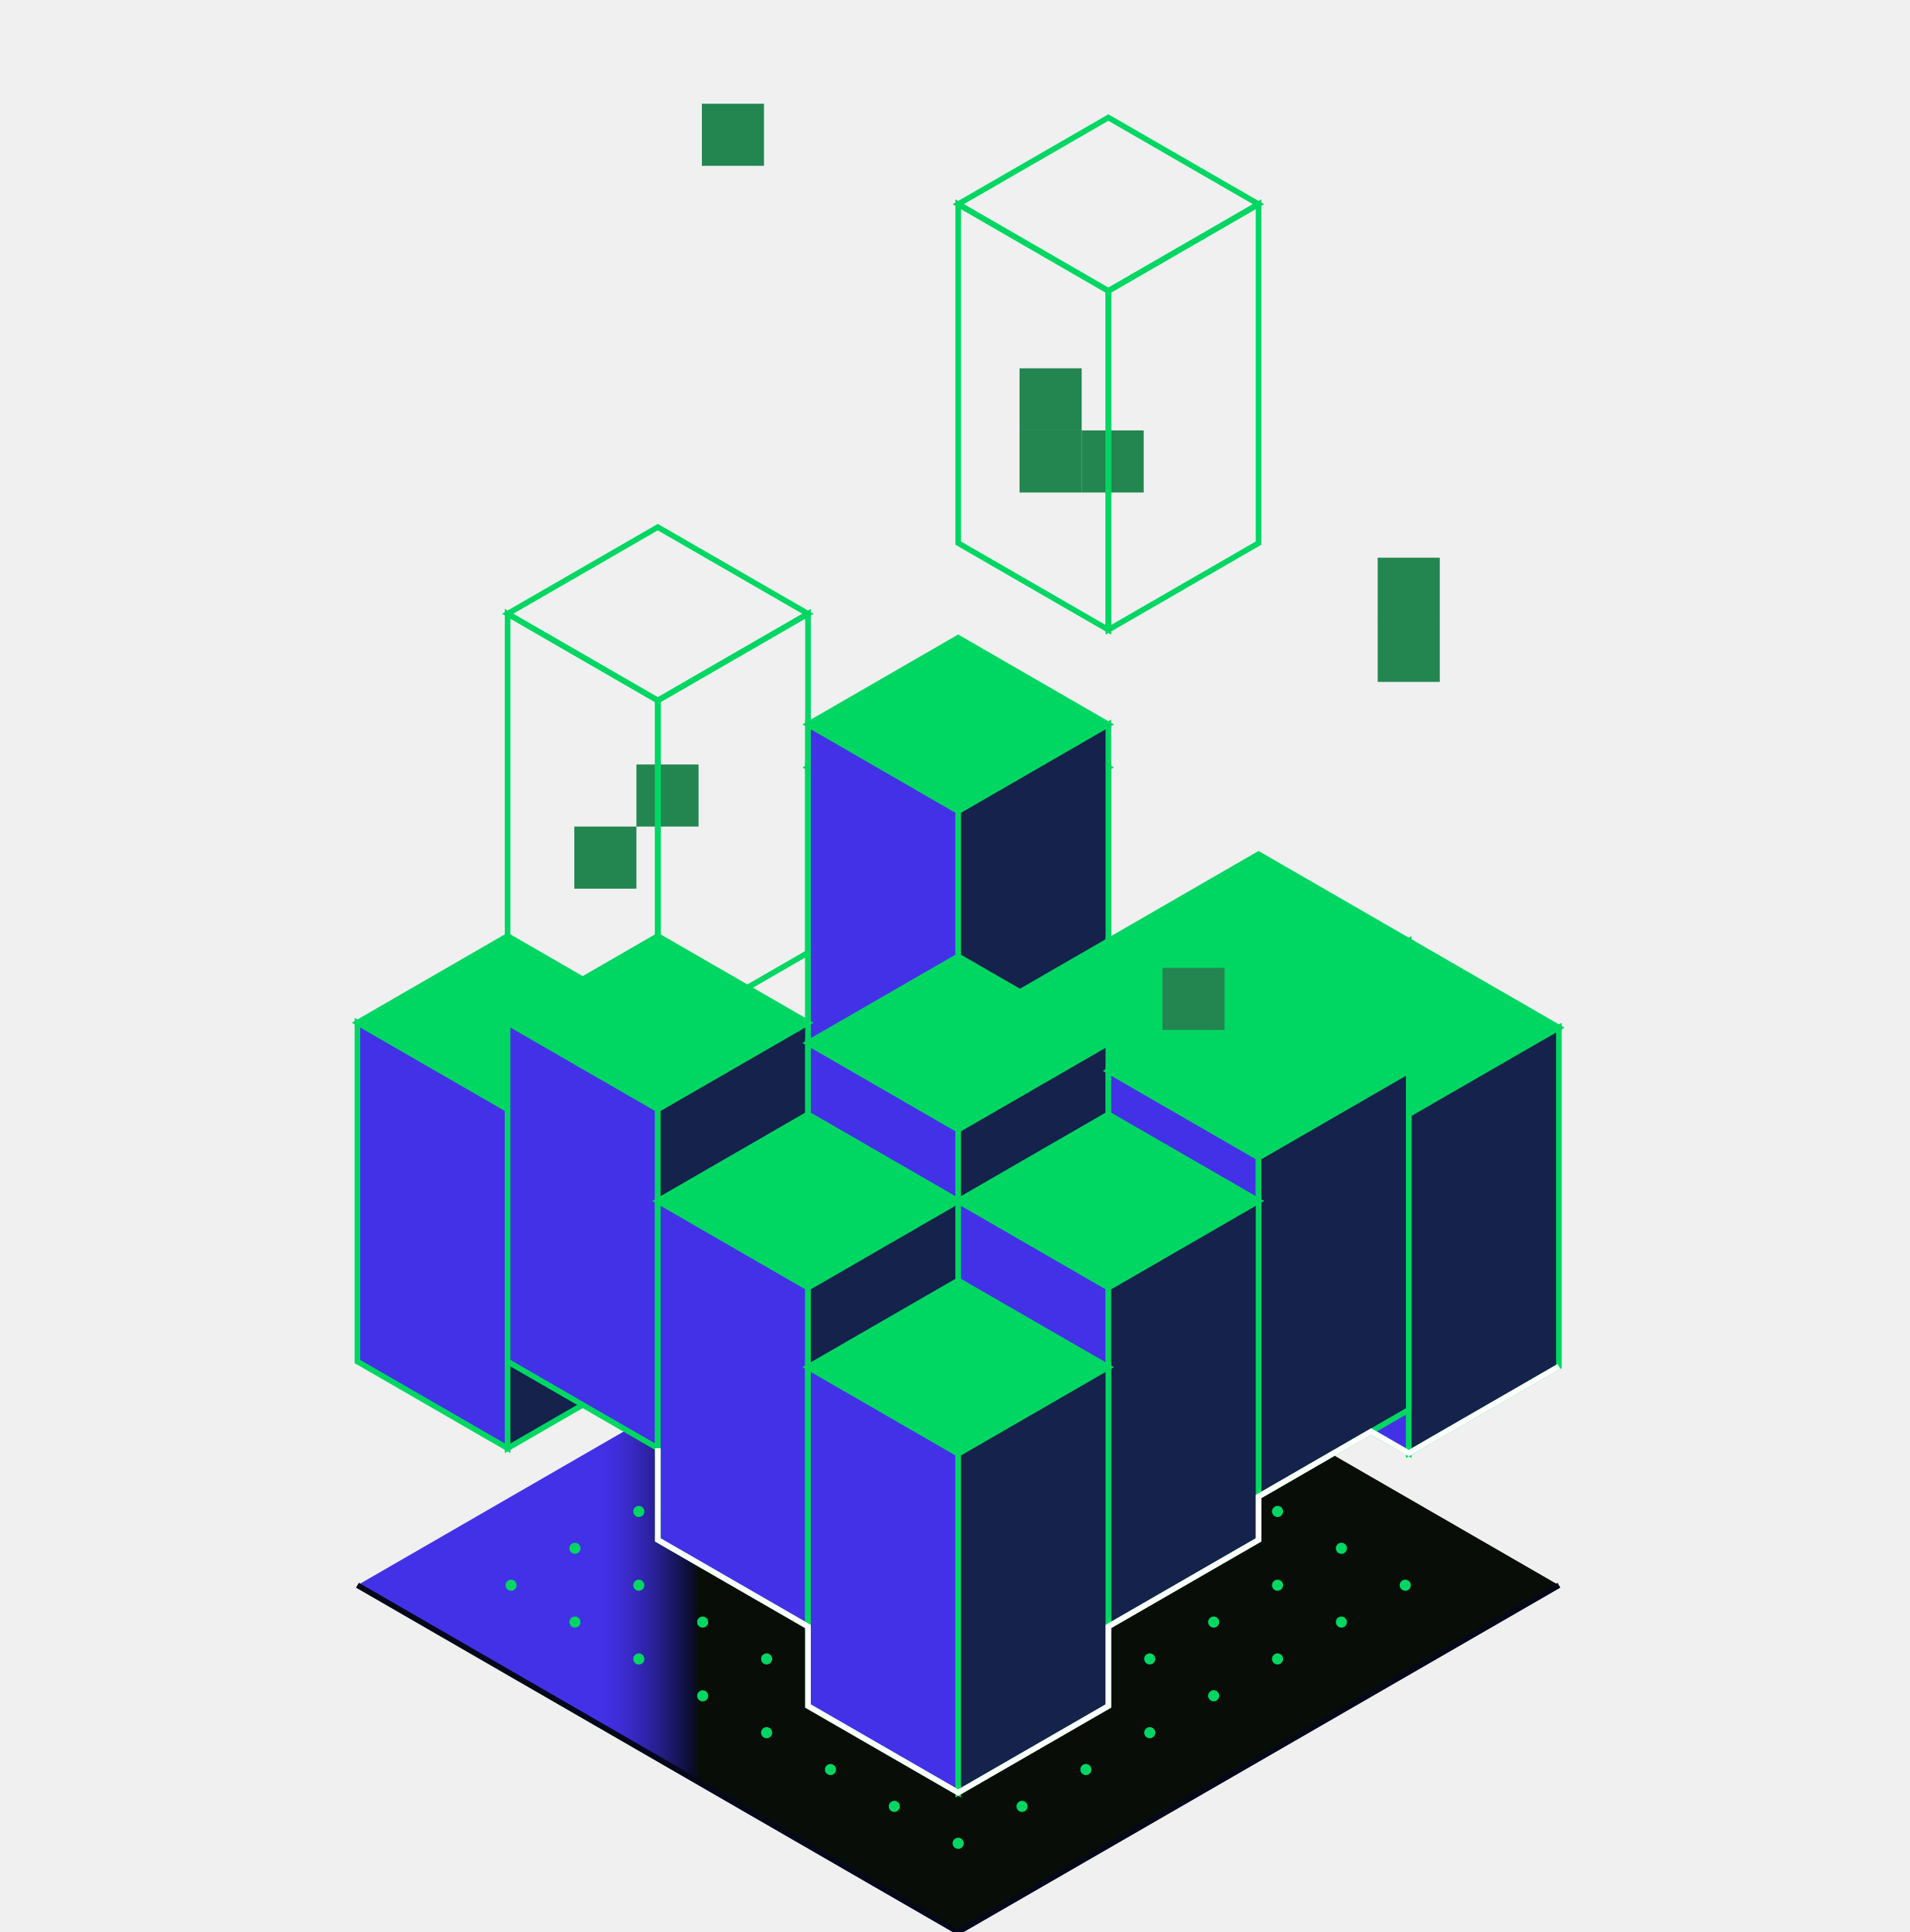
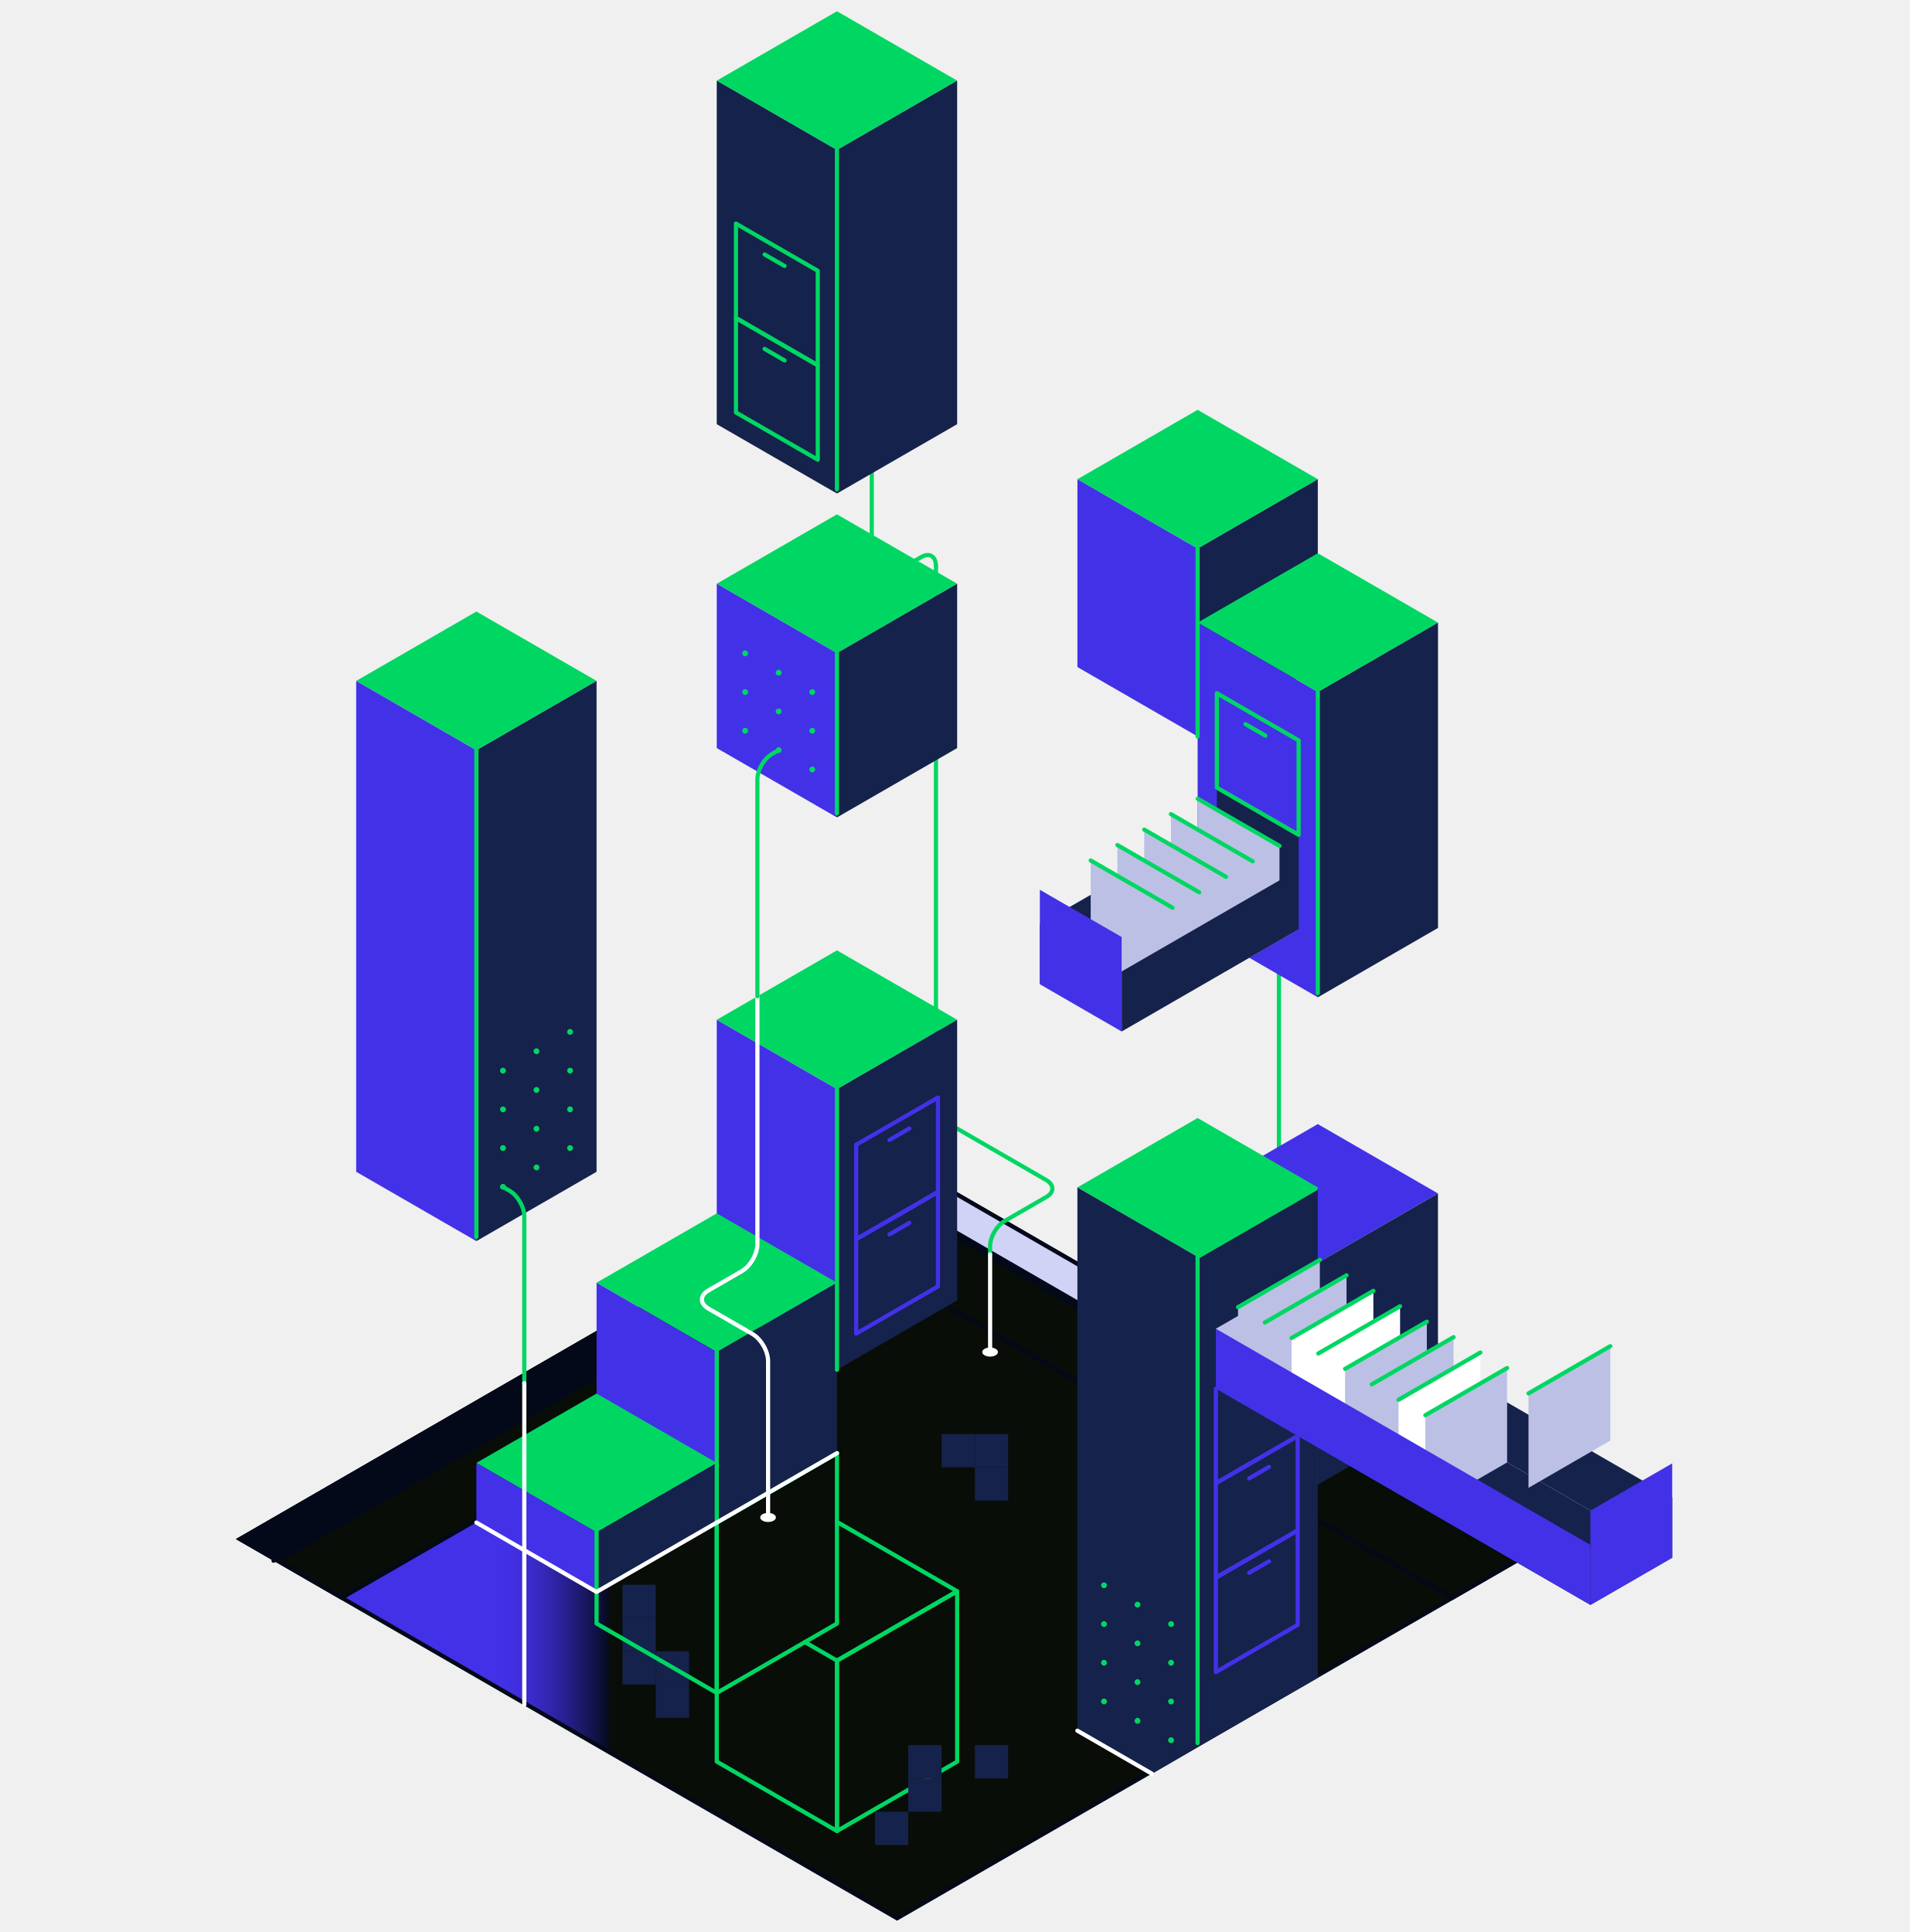
<svg xmlns="http://www.w3.org/2000/svg" width="340" height="344" viewBox="0 0 340 344" fill="none">
-   <g clipPath="url(#clip0_3395_38821)">
-     <path d="M170.57 220.513L63.625 282.256L170.57 344L277.515 282.256L170.57 220.513Z" fill="url(#paint0_linear_3395_38821)" />
-     <path d="M63.625 282.256L170.57 344L277.515 282.256" stroke="#040919" strokeLinecap="round" strokeLinejoin="round" />
-     <path d="M181.938 283.246C182.484 283.246 182.927 282.803 182.927 282.256C182.927 281.71 182.484 281.267 181.938 281.267C181.391 281.267 180.948 281.71 180.948 282.256C180.948 282.803 181.391 283.246 181.938 283.246Z" fill="#00D763" />
-     <path d="M170.57 289.807C171.117 289.807 171.56 289.363 171.56 288.817C171.56 288.27 171.117 287.827 170.57 287.827C170.024 287.827 169.58 288.27 169.58 288.817C169.58 289.363 170.024 289.807 170.57 289.807Z" fill="#00D763" />
-     <path d="M193.305 289.807C193.852 289.807 194.295 289.363 194.295 288.817C194.295 288.27 193.852 287.827 193.305 287.827C192.759 287.827 192.316 288.27 192.316 288.817C192.316 289.363 192.759 289.807 193.305 289.807Z" fill="#00D763" />
-     <path d="M181.938 296.367C182.484 296.367 182.927 295.924 182.927 295.377C182.927 294.831 182.484 294.388 181.938 294.388C181.391 294.388 180.948 294.831 180.948 295.377C180.948 295.924 181.391 296.367 181.938 296.367Z" fill="#00D763" />
-     <path d="M170.57 302.927C171.117 302.927 171.56 302.484 171.56 301.937C171.56 301.39 171.117 300.947 170.57 300.947C170.024 300.947 169.58 301.39 169.58 301.937C169.58 302.484 170.024 302.927 170.57 302.927Z" fill="#00D763" />
-     <path d="M204.673 296.367C205.219 296.367 205.662 295.924 205.662 295.377C205.662 294.831 205.219 294.388 204.673 294.388C204.126 294.388 203.683 294.831 203.683 295.377C203.683 295.924 204.126 296.367 204.673 296.367Z" fill="#00D763" />
-     <path d="M193.305 302.927C193.852 302.927 194.295 302.484 194.295 301.937C194.295 301.39 193.852 300.947 193.305 300.947C192.759 300.947 192.316 301.39 192.316 301.937C192.316 302.484 192.759 302.927 193.305 302.927Z" fill="#00D763" />
-     <path d="M181.938 309.502C182.484 309.502 182.927 309.059 182.927 308.512C182.927 307.966 182.484 307.522 181.938 307.522C181.391 307.522 180.948 307.966 180.948 308.512C180.948 309.059 181.391 309.502 181.938 309.502Z" fill="#00D763" />
-     <path d="M170.57 316.061C171.117 316.061 171.56 315.618 171.56 315.072C171.56 314.525 171.117 314.082 170.57 314.082C170.024 314.082 169.58 314.525 169.58 315.072C169.58 315.618 170.024 316.061 170.57 316.061Z" fill="#00D763" />
-     <path d="M204.673 309.502C205.219 309.502 205.662 309.059 205.662 308.512C205.662 307.966 205.219 307.522 204.673 307.522C204.126 307.522 203.683 307.966 203.683 308.512C203.683 309.059 204.126 309.502 204.673 309.502Z" fill="#00D763" />
-     <path d="M193.305 316.061C193.852 316.061 194.295 315.618 194.295 315.072C194.295 314.525 193.852 314.082 193.305 314.082C192.759 314.082 192.316 314.525 192.316 315.072C192.316 315.618 192.759 316.061 193.305 316.061Z" fill="#00D763" />
-     <path d="M216.054 302.927C216.601 302.927 217.044 302.484 217.044 301.937C217.044 301.39 216.601 300.947 216.054 300.947C215.508 300.947 215.065 301.39 215.065 301.937C215.065 302.484 215.508 302.927 216.054 302.927Z" fill="#00D763" />
-     <path d="M181.938 322.623C182.484 322.623 182.927 322.18 182.927 321.633C182.927 321.087 182.484 320.644 181.938 320.644C181.391 320.644 180.948 321.087 180.948 321.633C180.948 322.18 181.391 322.623 181.938 322.623Z" fill="#00D763" />
-     <path d="M170.57 329.196C171.117 329.196 171.56 328.753 171.56 328.207C171.56 327.66 171.117 327.217 170.57 327.217C170.024 327.217 169.58 327.66 169.58 328.207C169.58 328.753 170.024 329.196 170.57 329.196Z" fill="#00D763" />
-     <path d="M159.203 283.246C159.749 283.246 160.192 282.803 160.192 282.256C160.192 281.71 159.749 281.267 159.203 281.267C158.656 281.267 158.213 281.71 158.213 282.256C158.213 282.803 158.656 283.246 159.203 283.246Z" fill="#00D763" />
-     <path d="M204.673 270.11C205.219 270.11 205.662 269.667 205.662 269.121C205.662 268.574 205.219 268.131 204.673 268.131C204.126 268.131 203.683 268.574 203.683 269.121C203.683 269.667 204.126 270.11 204.673 270.11Z" fill="#00D763" />
-     <path d="M193.305 276.672C193.852 276.672 194.295 276.229 194.295 275.682C194.295 275.135 193.852 274.692 193.305 274.692C192.759 274.692 192.316 275.135 192.316 275.682C192.316 276.229 192.759 276.672 193.305 276.672Z" fill="#00D763" />
-     <path d="M216.054 276.672C216.601 276.672 217.044 276.229 217.044 275.682C217.044 275.135 216.601 274.692 216.054 274.692C215.508 274.692 215.065 275.135 215.065 275.682C215.065 276.229 215.508 276.672 216.054 276.672Z" fill="#00D763" />
-     <path d="M204.673 283.246C205.219 283.246 205.662 282.803 205.662 282.256C205.662 281.71 205.219 281.267 204.673 281.267C204.126 281.267 203.683 281.71 203.683 282.256C203.683 282.803 204.126 283.246 204.673 283.246Z" fill="#00D763" />
-     <path d="M227.422 283.246C227.969 283.246 228.412 282.803 228.412 282.256C228.412 281.71 227.969 281.267 227.422 281.267C226.875 281.267 226.432 281.71 226.432 282.256C226.432 282.803 226.875 283.246 227.422 283.246Z" fill="#00D763" />
-     <path d="M216.054 289.807C216.601 289.807 217.044 289.363 217.044 288.817C217.044 288.27 216.601 287.827 216.054 287.827C215.508 287.827 215.065 288.27 215.065 288.817C215.065 289.363 215.508 289.807 216.054 289.807Z" fill="#00D763" />
-     <path d="M227.422 296.367C227.969 296.367 228.412 295.924 228.412 295.377C228.412 294.831 227.969 294.388 227.422 294.388C226.875 294.388 226.432 294.831 226.432 295.377C226.432 295.924 226.875 296.367 227.422 296.367Z" fill="#00D763" />
-     <path d="M238.789 289.807C239.336 289.807 239.779 289.363 239.779 288.817C239.779 288.27 239.336 287.827 238.789 287.827C238.243 287.827 237.8 288.27 237.8 288.817C237.8 289.363 238.243 289.807 238.789 289.807Z" fill="#00D763" />
-     <path d="M216.054 263.551C216.601 263.551 217.044 263.108 217.044 262.561C217.044 262.014 216.601 261.571 216.054 261.571C215.508 261.571 215.065 262.014 215.065 262.561C215.065 263.108 215.508 263.551 216.054 263.551Z" fill="#00D763" />
-     <path d="M227.422 270.11C227.969 270.11 228.412 269.667 228.412 269.121C228.412 268.574 227.969 268.131 227.422 268.131C226.875 268.131 226.432 268.574 226.432 269.121C226.432 269.667 226.875 270.11 227.422 270.11Z" fill="#00D763" />
-     <path d="M238.789 276.672C239.336 276.672 239.779 276.229 239.779 275.682C239.779 275.135 239.336 274.692 238.789 274.692C238.243 274.692 237.8 275.135 237.8 275.682C237.8 276.229 238.243 276.672 238.789 276.672Z" fill="#00D763" />
-     <path d="M250.157 283.246C250.704 283.246 251.147 282.803 251.147 282.256C251.147 281.71 250.704 281.267 250.157 281.267C249.61 281.267 249.167 281.71 249.167 282.256C249.167 282.803 249.61 283.246 250.157 283.246Z" fill="#00D763" />
-     <path d="M147.835 289.807C148.382 289.807 148.825 289.363 148.825 288.817C148.825 288.27 148.382 287.827 147.835 287.827C147.289 287.827 146.845 288.27 146.845 288.817C146.845 289.363 147.289 289.807 147.835 289.807Z" fill="#00D763" />
-     <path d="M159.203 296.367C159.749 296.367 160.192 295.924 160.192 295.377C160.192 294.831 159.749 294.388 159.203 294.388C158.656 294.388 158.213 294.831 158.213 295.377C158.213 295.924 158.656 296.367 159.203 296.367Z" fill="#00D763" />
-     <path d="M136.468 296.367C137.014 296.367 137.457 295.924 137.457 295.377C137.457 294.831 137.014 294.388 136.468 294.388C135.921 294.388 135.478 294.831 135.478 295.377C135.478 295.924 135.921 296.367 136.468 296.367Z" fill="#00D763" />
-     <path d="M147.835 302.941C148.382 302.941 148.825 302.498 148.825 301.952C148.825 301.405 148.382 300.962 147.835 300.962C147.289 300.962 146.845 301.405 146.845 301.952C146.845 302.498 147.289 302.941 147.835 302.941Z" fill="#00D763" />
-     <path d="M159.203 309.502C159.749 309.502 160.192 309.059 160.192 308.512C160.192 307.966 159.749 307.522 159.203 307.522C158.656 307.522 158.213 307.966 158.213 308.512C158.213 309.059 158.656 309.502 159.203 309.502Z" fill="#00D763" />
-     <path d="M136.468 309.502C137.014 309.502 137.457 309.059 137.457 308.512C137.457 307.966 137.014 307.522 136.468 307.522C135.921 307.522 135.478 307.966 135.478 308.512C135.478 309.059 135.921 309.502 136.468 309.502Z" fill="#00D763" />
-     <path d="M147.835 316.061C148.382 316.061 148.825 315.618 148.825 315.072C148.825 314.525 148.382 314.082 147.835 314.082C147.289 314.082 146.845 314.525 146.845 315.072C146.845 315.618 147.289 316.061 147.835 316.061Z" fill="#00D763" />
-     <path d="M125.086 302.941C125.633 302.941 126.076 302.498 126.076 301.952C126.076 301.405 125.633 300.962 125.086 300.962C124.539 300.962 124.096 301.405 124.096 301.952C124.096 302.498 124.539 302.941 125.086 302.941Z" fill="#00D763" />
-     <path d="M159.203 322.623C159.749 322.623 160.192 322.18 160.192 321.633C160.192 321.087 159.749 320.644 159.203 320.644C158.656 320.644 158.213 321.087 158.213 321.633C158.213 322.18 158.656 322.623 159.203 322.623Z" fill="#00D763" />
-     <path d="M136.468 283.246C137.014 283.246 137.457 282.803 137.457 282.256C137.457 281.71 137.014 281.267 136.468 281.267C135.921 281.267 135.478 281.71 135.478 282.256C135.478 282.803 135.921 283.246 136.468 283.246Z" fill="#00D763" />
-     <path d="M125.086 289.807C125.633 289.807 126.076 289.363 126.076 288.817C126.076 288.27 125.633 287.827 125.086 287.827C124.539 287.827 124.096 288.27 124.096 288.817C124.096 289.363 124.539 289.807 125.086 289.807Z" fill="#00D763" />
-     <path d="M147.835 276.672C148.382 276.672 148.825 276.229 148.825 275.682C148.825 275.135 148.382 274.692 147.835 274.692C147.289 274.692 146.845 275.135 146.845 275.682C146.845 276.229 147.289 276.672 147.835 276.672Z" fill="#00D763" />
-     <path d="M113.718 296.367C114.265 296.367 114.708 295.924 114.708 295.377C114.708 294.831 114.265 294.388 113.718 294.388C113.172 294.388 112.729 294.831 112.729 295.377C112.729 295.924 113.172 296.367 113.718 296.367Z" fill="#00D763" />
-     <path d="M125.086 263.551C125.633 263.551 126.076 263.108 126.076 262.561C126.076 262.014 125.633 261.571 125.086 261.571C124.539 261.571 124.096 262.014 124.096 262.561C124.096 263.108 124.539 263.551 125.086 263.551Z" fill="#00D763" />
-     <path d="M113.718 270.11C114.265 270.11 114.708 269.667 114.708 269.121C114.708 268.574 114.265 268.131 113.718 268.131C113.172 268.131 112.729 268.574 112.729 269.121C112.729 269.667 113.172 270.11 113.718 270.11Z" fill="#00D763" />
-     <path d="M102.351 276.672C102.897 276.672 103.341 276.229 103.341 275.682C103.341 275.135 102.897 274.692 102.351 274.692C101.804 274.692 101.361 275.135 101.361 275.682C101.361 276.229 101.804 276.672 102.351 276.672Z" fill="#00D763" />
-     <path d="M136.468 270.11C137.014 270.11 137.457 269.667 137.457 269.121C137.457 268.574 137.014 268.131 136.468 268.131C135.921 268.131 135.478 268.574 135.478 269.121C135.478 269.667 135.921 270.11 136.468 270.11Z" fill="#00D763" />
-     <path d="M125.086 276.672C125.633 276.672 126.076 276.229 126.076 275.682C126.076 275.135 125.633 274.692 125.086 274.692C124.539 274.692 124.096 275.135 124.096 275.682C124.096 276.229 124.539 276.672 125.086 276.672Z" fill="#00D763" />
-     <path d="M113.718 283.246C114.265 283.246 114.708 282.803 114.708 282.256C114.708 281.71 114.265 281.267 113.718 281.267C113.172 281.267 112.729 281.71 112.729 282.256C112.729 282.803 113.172 283.246 113.718 283.246Z" fill="#00D763" />
-     <path d="M102.351 289.807C102.897 289.807 103.341 289.363 103.341 288.817C103.341 288.27 102.897 287.827 102.351 287.827C101.804 287.827 101.361 288.27 101.361 288.817C101.361 289.363 101.804 289.807 102.351 289.807Z" fill="#00D763" />
-     <path d="M90.983 283.246C91.53 283.246 91.973 282.803 91.973 282.256C91.973 281.71 91.53 281.267 90.983 281.267C90.437 281.267 89.994 281.71 89.994 282.256C89.994 282.803 90.437 283.246 90.983 283.246Z" fill="#00D763" />
-     <path d="M192.556 76.636H181.499V87.692H192.556V76.636Z" fill="#238651" />
-     <path d="M192.556 65.58H181.499V76.637H192.556V65.58Z" fill="#238651" />
-     <path d="M203.598 76.636H192.542V87.692H203.598V76.636Z" fill="#238651" />
-     <path d="M113.294 147.175H102.238V158.231H113.294V147.175Z" fill="#238651" />
-     <path d="M124.351 136.118H113.294V147.175H124.351V136.118Z" fill="#238651" />
-     <path d="M170.57 121.229L143.834 136.655L170.57 152.094L197.307 136.655L170.57 121.229Z" fill="#00D763" stroke="#00D763" strokeLinecap="round" strokeLinejoin="round" />
-     <path d="M143.834 196.999V136.655L170.57 152.095V212.439L143.834 196.999Z" fill="#4331E8" stroke="#00D763" strokeLinecap="round" strokeLinejoin="round" />
-     <path d="M197.307 196.999V136.655L170.57 152.095V212.439L197.307 196.999Z" fill="#15224B" stroke="#00D763" strokeLinecap="round" strokeLinejoin="round" />
-     <path d="M90.361 166.656L63.625 182.096L90.361 197.521L117.098 182.096L90.361 166.656Z" fill="#00D763" stroke="#00D763" strokeLinecap="round" strokeLinejoin="round" />
-     <path d="M63.625 242.426V182.096L90.361 197.521V257.865L63.625 242.426Z" fill="#4331E8" stroke="#00D763" strokeLinecap="round" strokeLinejoin="round" />
-     <path d="M117.098 242.426V182.096L90.361 197.521V257.865L117.098 242.426Z" fill="#15224B" stroke="#00D763" strokeLinecap="round" strokeLinejoin="round" />
-     <path d="M117.098 93.858L90.361 109.284L117.098 124.723L143.834 109.284L117.098 93.858Z" stroke="#00D763" strokeLinecap="round" strokeLinejoin="round" />
-     <path d="M90.361 169.628V109.284L117.098 124.724V185.068L90.361 169.628Z" stroke="#00D763" strokeLinecap="round" strokeLinejoin="round" />
-     <path d="M143.834 169.628V109.284L117.098 124.724V185.068L143.834 169.628Z" stroke="#00D763" strokeLinecap="round" strokeLinejoin="round" />
-     <path d="M197.307 20.93L170.57 36.355L197.307 51.794L224.043 36.355L197.307 20.93Z" stroke="#00D763" strokeLinecap="round" strokeLinejoin="round" />
-     <path d="M170.57 96.7V36.355L197.307 51.795V112.139L170.57 96.7Z" stroke="#00D763" strokeLinecap="round" strokeLinejoin="round" />
-     <path d="M224.043 96.7V36.355L197.307 51.795V112.139L224.043 96.7Z" stroke="#00D763" strokeLinecap="round" strokeLinejoin="round" />
-     <path d="M170.57 113.553L143.834 128.992L170.57 144.432L197.307 128.992L170.57 113.553Z" fill="#00D763" stroke="#00D763" strokeLinecap="round" strokeLinejoin="round" />
-     <path d="M143.834 189.322V128.992L170.57 144.432V204.762L143.834 189.322Z" fill="#4331E8" stroke="#00D763" strokeLinecap="round" strokeLinejoin="round" />
-     <path d="M197.307 189.322V128.992L170.57 144.432V204.762L197.307 189.322Z" fill="#15224B" stroke="#00D763" strokeLinecap="round" strokeLinejoin="round" />
-     <path d="M117.098 166.656L90.361 182.096L117.098 197.521L143.834 182.096L117.098 166.656Z" fill="#00D763" stroke="#00D763" strokeLinecap="round" strokeLinejoin="round" />
-     <path d="M90.361 242.426V182.096L117.098 197.521V257.865L90.361 242.426Z" fill="#4331E8" stroke="#00D763" strokeLinecap="round" strokeLinejoin="round" />
-     <path d="M143.834 242.426V182.096L117.098 197.521V257.865L143.834 242.426Z" fill="#15224B" stroke="#00D763" strokeLinecap="round" strokeLinejoin="round" />
-     <path d="M224.043 152.094L197.307 167.533L224.043 182.973L250.779 167.533L224.043 152.094Z" fill="#00D763" stroke="#00D763" strokeLinecap="round" strokeLinejoin="round" />
-     <path d="M197.307 227.863V167.533L224.043 182.973V243.303L197.307 227.863Z" fill="#4331E8" stroke="#00D763" strokeLinecap="round" strokeLinejoin="round" />
-     <path d="M250.779 227.863V167.533L224.043 182.973V243.303L250.779 227.863Z" fill="#15224B" stroke="#00D763" strokeLinecap="round" strokeLinejoin="round" />
-     <path d="M197.307 167.533L170.57 182.973L197.307 198.398L224.043 182.973L197.307 167.533Z" fill="#00D763" stroke="#00D763" strokeLinecap="round" strokeLinejoin="round" />
-     <path d="M170.57 243.303V182.973L197.307 198.398V258.742L170.57 243.303Z" fill="#4331E8" stroke="#00D763" strokeLinecap="round" strokeLinejoin="round" />
-     <path d="M224.043 243.303V182.973L197.307 198.398V258.742L224.043 243.303Z" fill="#15224B" stroke="#00D763" strokeLinecap="round" strokeLinejoin="round" />
-     <path d="M170.57 170.277L143.834 185.703L170.57 201.142L197.307 185.703L170.57 170.277Z" fill="#00D763" stroke="#00D763" strokeLinecap="round" strokeLinejoin="round" />
-     <path d="M143.834 246.047V185.703L170.57 201.143V261.487L143.834 246.047Z" fill="#4331E8" stroke="#00D763" strokeLinecap="round" strokeLinejoin="round" />
-     <path d="M197.307 246.047V185.703L170.57 201.143V261.487L197.307 246.047Z" fill="#15224B" stroke="#00D763" strokeLinecap="round" strokeLinejoin="round" />
-     <path d="M143.834 198.398L117.098 213.838L143.834 229.277L170.57 213.838L143.834 198.398Z" fill="#00D763" stroke="#00D763" strokeLinecap="round" strokeLinejoin="round" />
-     <path d="M117.098 274.182V213.838L143.834 229.277V289.607L117.098 274.182Z" fill="#4331E8" stroke="#00D763" strokeLinecap="round" strokeLinejoin="round" />
-     <path d="M170.57 274.182V213.838L143.834 229.277V289.607L170.57 274.182Z" fill="#15224B" stroke="#00D763" strokeLinecap="round" strokeLinejoin="round" />
-     <path d="M250.779 167.533L224.043 182.973L250.779 198.398L277.515 182.973L250.779 167.533Z" fill="#00D763" stroke="#00D763" strokeLinecap="round" strokeLinejoin="round" />
-     <path d="M224.043 243.303V182.973L250.779 198.398V258.742L224.043 243.303Z" fill="#4331E8" stroke="#00D763" strokeLinecap="round" strokeLinejoin="round" />
-     <path d="M277.515 243.303V182.973L250.779 198.398V258.742L277.515 243.303Z" fill="#15224B" stroke="#00D763" strokeLinecap="round" strokeLinejoin="round" />
-     <path d="M224.043 175.253L197.307 190.678L224.043 206.118L250.779 190.678L224.043 175.253Z" fill="#00D763" stroke="#00D763" strokeLinecap="round" strokeLinejoin="round" />
-     <path d="M197.307 251.023V190.679L224.043 206.118V266.462L197.307 251.023Z" fill="#4331E8" stroke="#00D763" strokeLinecap="round" strokeLinejoin="round" />
-     <path d="M250.779 251.023V190.679L224.043 206.118V266.462L250.779 251.023Z" fill="#15224B" stroke="#00D763" strokeLinecap="round" strokeLinejoin="round" />
-     <path d="M197.307 198.398L170.57 213.838L197.307 229.277L224.043 213.838L197.307 198.398Z" fill="#00D763" stroke="#00D763" strokeLinecap="round" strokeLinejoin="round" />
-     <path d="M170.57 274.182V213.838L197.307 229.277V289.607L170.57 274.182Z" fill="#4331E8" stroke="#00D763" strokeLinecap="round" strokeLinejoin="round" />
-     <path d="M224.043 274.182V213.838L197.307 229.277V289.607L224.043 274.182Z" fill="#15224B" stroke="#00D763" strokeLinecap="round" strokeLinejoin="round" />
-     <path d="M170.57 227.991L143.834 243.417L170.57 258.856L197.307 243.417L170.57 227.991Z" fill="#00D763" stroke="#00D763" strokeLinecap="round" strokeLinejoin="round" />
-     <path d="M143.834 303.761V243.417L170.57 258.856V319.186L143.834 303.761Z" fill="#4331E8" stroke="#00D763" strokeLinecap="round" strokeLinejoin="round" />
-     <path d="M197.307 303.761V243.417L170.57 258.856V319.186L197.307 303.761Z" fill="#15224B" stroke="#00D763" strokeLinecap="round" strokeLinejoin="round" />
-     <path d="M277.515 243.303L250.779 258.742L244.092 254.882L224.043 266.462V274.182L197.307 289.607V303.76L170.57 319.185L143.834 303.76V289.607L117.098 274.182V257.866" stroke="white" strokeLinecap="round" strokeLinejoin="round" />
-     <path d="M136.001 18.47H124.945V29.526H136.001V18.47Z" fill="#238651" />
-     <path d="M256.307 110.357H245.251V121.414H256.307V110.357Z" fill="#238651" />
-     <path d="M256.307 99.301H245.251V110.357H256.307V99.301Z" fill="#238651" />
-     <path d="M217.991 172.328H206.935V183.385H217.991V172.328Z" fill="#238651" />
-   </g>
+   <path d="M227.672 169.16V223.784" stroke="#00D763" stroke-width="0.742" stroke-linecap="round" stroke-linejoin="round" />
+   <path d="M213.195 72.969L191.797 85.324L213.195 97.678L234.593 85.324L213.195 72.969Z" fill="#00D763" />
+   <path d="M191.797 118.771V85.33L213.195 97.685V131.126L191.797 118.771Z" fill="#4331E8" />
+   <path d="M234.59 118.771V85.33L213.191 97.685V131.126L234.59 118.771Z" fill="#15224B" />
+   <path d="M234.594 98.504L213.195 110.859L234.594 123.214L255.992 110.859L234.594 98.504Z" fill="#00D763" />
+   <path d="M213.195 165.222V110.865L234.594 123.22V177.577L213.195 165.222Z" fill="#4331E8" />
+   <path d="M255.988 165.222V110.865L234.59 123.22V177.577L255.988 165.222Z" fill="#15224B" />
+   <path d="M231.177 165.46V148.643L216.617 140.238V157.055L231.177 165.46Z" fill="#15224B" />
+   <path d="M231.177 148.644V131.835L216.617 123.43V140.239L231.177 148.644Z" stroke="#00D763" stroke-width="0.742" stroke-linecap="round" stroke-linejoin="round" />
+   <path d="M225.253 130.981L221.711 128.939" stroke="#00D763" stroke-width="0.742" stroke-linecap="round" stroke-linejoin="round" />
+   <path d="M213.191 131.135V97.693" stroke="#00D763" stroke-width="0.742" stroke-linecap="round" stroke-linejoin="round" />
+   <path d="M234.594 176.821V123.207" stroke="#00D763" stroke-width="0.742" stroke-linecap="round" stroke-linejoin="round" />
+   <path d="M216.613 157.059L231.173 165.463L199.669 183.654L185.109 175.242L216.613 157.059Z" fill="#BCC0E5" />
+   <path d="M216.613 146.363V157.048L185.109 175.231V164.554L216.613 146.363Z" fill="#15224B" />
+   <path d="M216.609 157.048L231.169 165.452V154.768L216.609 146.363V157.048Z" fill="#15224B" />
+   <path d="M213.211 159.03L227.771 167.435V150.618L213.211 142.213V159.03Z" fill="#BCC0E5" />
+   <path d="M227.771 150.618L213.211 142.213" stroke="#00D763" stroke-width="0.742" stroke-linecap="round" stroke-linejoin="round" />
+   <path d="M208.445 161.771L223.005 170.175V153.366L208.445 144.961V161.771Z" fill="#BCC0E5" />
+   <path d="M223.005 153.366L208.445 144.961" stroke="#00D763" stroke-width="0.742" stroke-linecap="round" stroke-linejoin="round" />
+   <path d="M203.691 164.526L218.251 172.939V156.122L203.691 147.717V164.526Z" fill="#BCC0E5" />
+   <path d="M218.251 156.122L203.691 147.717" stroke="#00D763" stroke-width="0.742" stroke-linecap="round" stroke-linejoin="round" />
+   <path d="M198.914 167.282L213.474 175.687V158.877L198.914 150.465V167.282Z" fill="#BCC0E5" />
+   <path d="M213.474 158.877L198.914 150.465" stroke="#00D763" stroke-width="0.742" stroke-linecap="round" stroke-linejoin="round" />
+   <path d="M194.16 170.023L208.72 178.427V161.618L194.16 153.213V170.023Z" fill="#BCC0E5" />
+   <path d="M208.72 161.618L194.16 153.213" stroke="#00D763" stroke-width="0.742" stroke-linecap="round" stroke-linejoin="round" />
+   <path d="M231.183 154.777V165.462L199.68 183.652V172.968L231.183 154.777Z" fill="#15224B" />
+   <path d="M185.109 175.241L199.669 183.654V166.836L185.109 158.432V175.241Z" fill="#4331E8" />
+   <path d="M159.696 206.517L276.642 274.039L159.696 341.561L42.742 274.039L159.696 206.517Z" fill="url(#paint0_linear_6724_81739)" stroke="#040919" stroke-width="0.742" />
+   <path d="M159.878 213.495L159.692 213.388L159.507 213.495L48.694 277.471L42.746 274.038L159.692 206.517L276.639 274.038L270.691 277.471L159.878 213.495Z" fill="#D0D3F5" stroke="#040919" stroke-width="0.742" />
+   <path d="M159.876 227.529L159.69 227.422L159.505 227.529L60.846 284.488L49.434 277.893L159.69 214.239L269.947 277.893L258.528 284.488L159.876 227.529Z" fill="#080D07" stroke="#040919" stroke-width="0.742" />
+   <path d="M48.697 277.472L42.743 274.039L159.326 206.731V213.603L48.697 277.472Z" fill="#040919" stroke="#040919" stroke-width="0.742" />
+   <path d="M159.692 213.811L48.691 277.894" stroke="#040919" stroke-width="0.742" stroke-linecap="round" stroke-linejoin="round" />
+   <path d="M176.254 223.351V221.896C176.254 220.247 177.42 218.228 178.846 217.404L186.27 213.12C187.696 212.296 187.696 210.952 186.27 210.128L169.208 200.275C167.783 199.451 166.617 197.431 166.617 195.783V100.695" stroke="#00D763" stroke-width="0.742" stroke-linecap="round" stroke-linejoin="round" />
+   <path d="M176.254 223.35V240.746" stroke="white" stroke-width="0.742" stroke-linecap="round" stroke-linejoin="round" />
+   <path d="M179.464 261.244H173.539V267.169H179.464V261.244Z" fill="#15224B" />
+   <path d="M179.464 255.324H173.539V261.249H179.464V255.324Z" fill="#15224B" />
+   <path d="M173.542 255.324H167.617V261.249H173.542V255.324Z" fill="#15224B" />
+   <path d="M116.734 294.014H110.809V299.939H116.734V294.014Z" fill="#15224B" />
+   <path d="M116.734 288.084H110.809V294.009H116.734V288.084Z" fill="#15224B" />
+   <path d="M116.734 282.166H110.809V288.091H116.734V282.166Z" fill="#15224B" />
+   <path d="M179.464 310.729H173.539V316.653H179.464V310.729Z" fill="#15224B" />
+   <path d="M122.667 299.939H116.742V305.864H122.667" fill="#15224B" />
+   <path d="M122.667 294.014H116.742V299.939H122.667V294.014Z" fill="#15224B" />
+   <path d="M148.992 91.578L127.594 103.933L148.992 116.288L170.39 103.933L148.992 91.578Z" fill="#00D763" />
+   <path d="M127.594 133.2V103.939L148.992 116.294V145.548L127.594 133.2Z" fill="#4331E8" />
+   <path d="M170.386 133.2V103.939L148.988 116.294V145.548L170.386 133.2Z" fill="#15224B" />
+   <path d="M148.988 144.798V116.287" stroke="#00D763" stroke-width="0.742" stroke-linecap="round" stroke-linejoin="round" />
+   <path d="M132.653 116.85C132.94 116.85 133.172 116.617 133.172 116.33C133.172 116.043 132.94 115.811 132.653 115.811C132.366 115.811 132.133 116.043 132.133 116.33C132.133 116.617 132.366 116.85 132.653 116.85Z" fill="#00D763" />
+   <path d="M138.617 120.293C138.904 120.293 139.137 120.061 139.137 119.774C139.137 119.487 138.904 119.254 138.617 119.254C138.33 119.254 138.098 119.487 138.098 119.774C138.098 120.061 138.33 120.293 138.617 120.293Z" fill="#00D763" />
+   <path d="M132.653 123.748C132.94 123.748 133.172 123.516 133.172 123.229C133.172 122.942 132.94 122.709 132.653 122.709C132.366 122.709 132.133 122.942 132.133 123.229C132.133 123.516 132.366 123.748 132.653 123.748Z" fill="#00D763" />
+   <path d="M144.594 123.748C144.881 123.748 145.114 123.516 145.114 123.229C145.114 122.942 144.881 122.709 144.594 122.709C144.307 122.709 144.074 122.942 144.074 123.229C144.074 123.516 144.307 123.748 144.594 123.748Z" fill="#00D763" />
+   <path d="M138.617 127.188C138.904 127.188 139.137 126.955 139.137 126.668C139.137 126.381 138.904 126.148 138.617 126.148C138.33 126.148 138.098 126.381 138.098 126.668C138.098 126.955 138.33 127.188 138.617 127.188Z" fill="#00D763" />
+   <path d="M132.653 130.641C132.94 130.641 133.172 130.408 133.172 130.121C133.172 129.834 132.94 129.602 132.653 129.602C132.366 129.602 132.133 129.834 132.133 130.121C132.133 130.408 132.366 130.641 132.653 130.641Z" fill="#00D763" />
+   <path d="M144.594 130.641C144.881 130.641 145.114 130.408 145.114 130.121C145.114 129.834 144.881 129.602 144.594 129.602C144.307 129.602 144.074 129.834 144.074 130.121C144.074 130.408 144.307 130.641 144.594 130.641Z" fill="#00D763" />
+   <path d="M144.594 137.536C144.881 137.536 145.114 137.303 145.114 137.016C145.114 136.729 144.881 136.496 144.594 136.496C144.307 136.496 144.074 136.729 144.074 137.016C144.074 137.303 144.307 137.536 144.594 137.536Z" fill="#00D763" />
+   <path d="M138.617 134.088C138.904 134.088 139.137 133.856 139.137 133.569C139.137 133.282 138.904 133.049 138.617 133.049C138.33 133.049 138.098 133.282 138.098 133.569C138.098 133.856 138.33 134.088 138.617 134.088Z" fill="#00D763" />
+   <path d="M148.992 169.215L127.594 181.57L148.992 193.924L170.39 181.57L148.992 169.215Z" fill="#00D763" />
+   <path d="M127.594 231.537V181.576L148.992 193.931V243.892L127.594 231.537Z" fill="#4331E8" />
+   <path d="M170.386 231.537V181.576L148.988 193.931V243.892L170.386 231.537Z" fill="#15224B" />
+   <path d="M148.988 295.68L170.386 283.326L148.988 270.971" stroke="#00D763" stroke-width="0.742" stroke-linecap="round" stroke-linejoin="round" />
+   <path d="M148.992 295.68V326.017L127.594 313.662V301.434" stroke="#00D763" stroke-width="0.742" stroke-linecap="round" stroke-linejoin="round" />
+   <path d="M170.386 313.67V283.332L148.988 295.687V326.024L170.386 313.67Z" stroke="#00D763" stroke-width="0.742" stroke-linecap="round" stroke-linejoin="round" />
+   <path d="M148.987 295.675L143.27 292.371" stroke="#00D763" stroke-width="0.742" stroke-linecap="round" stroke-linejoin="round" />
+   <path d="M127.597 246.383L106.199 258.738L127.597 271.092L148.996 258.738L127.597 246.383Z" stroke="#00D763" stroke-width="0.742" stroke-linecap="round" stroke-linejoin="round" />
+   <path d="M106.199 289.082V258.744L127.597 271.099V301.437L106.199 289.082Z" stroke="#00D763" stroke-width="0.742" stroke-linecap="round" stroke-linejoin="round" />
+   <path d="M148.992 289.082V258.744L127.594 271.099V301.437L148.992 289.082Z" stroke="#00D763" stroke-width="0.742" stroke-linecap="round" stroke-linejoin="round" />
+   <path d="M127.597 216.041L106.199 228.388L127.597 240.743L148.996 228.388L127.597 216.041Z" fill="#00D763" />
+   <path d="M106.199 258.74V228.395L127.597 240.749V271.094L106.199 258.74Z" fill="#4331E8" />
+   <path d="M148.992 258.74V228.395L127.594 240.749V271.094L148.992 258.74Z" fill="#15224B" />
+   <path d="M106.199 248.121L84.801 260.476L106.199 272.831L127.597 260.476L106.199 248.121Z" fill="#00D763" />
+   <path d="M84.801 271.1V260.482L106.199 272.837V283.455L84.801 271.1Z" fill="#4331E8" />
+   <path d="M127.594 271.1V260.482L106.195 272.837V283.455L127.594 271.1Z" fill="#15224B" />
+   <path d="M234.586 200.143L213.188 212.497L234.586 224.852L255.984 212.497L234.586 200.143Z" fill="#4331E8" />
+   <path d="M213.188 252.004V212.504L234.586 224.859V264.358L213.188 252.004Z" fill="#4331E8" />
+   <path d="M255.98 252.004V212.504L234.582 224.859V264.358L255.98 252.004Z" fill="#15224B" />
+   <path d="M84.804 108.883L63.406 121.238L84.804 133.592L106.203 121.238L84.804 108.883Z" fill="#00D763" />
+   <path d="M63.406 208.641V121.244L84.804 133.599V220.988L63.406 208.641Z" fill="#4331E8" />
+   <path d="M106.199 208.641V121.244L84.801 133.599V220.988L106.199 208.641Z" fill="#15224B" />
+   <path d="M84.801 220.239V133.592" stroke="#00D763" stroke-width="0.742" stroke-linecap="round" stroke-linejoin="round" />
+   <path d="M101.481 184.254C101.768 184.254 102 184.022 102 183.735C102 183.448 101.768 183.215 101.481 183.215C101.194 183.215 100.961 183.448 100.961 183.735C100.961 184.022 101.194 184.254 101.481 184.254Z" fill="#00D763" />
+   <path d="M95.504 187.698C95.791 187.698 96.024 187.465 96.024 187.178C96.024 186.891 95.791 186.658 95.504 186.658C95.217 186.658 94.984 186.891 94.984 187.178C94.984 187.465 95.217 187.698 95.504 187.698Z" fill="#00D763" />
+   <path d="M101.481 191.153C101.768 191.153 102 190.92 102 190.633C102 190.346 101.768 190.113 101.481 190.113C101.194 190.113 100.961 190.346 100.961 190.633C100.961 190.92 101.194 191.153 101.481 191.153Z" fill="#00D763" />
+   <path d="M89.539 191.153C89.826 191.153 90.059 190.92 90.059 190.633C90.059 190.346 89.826 190.113 89.539 190.113C89.252 190.113 89.019 190.346 89.019 190.633C89.019 190.92 89.252 191.153 89.539 191.153Z" fill="#00D763" />
+   <path d="M95.504 194.592C95.791 194.592 96.024 194.36 96.024 194.072C96.024 193.785 95.791 193.553 95.504 193.553C95.217 193.553 94.984 193.785 94.984 194.072C94.984 194.36 95.217 194.592 95.504 194.592Z" fill="#00D763" />
+   <path d="M101.481 198.045C101.768 198.045 102 197.813 102 197.526C102 197.239 101.768 197.006 101.481 197.006C101.194 197.006 100.961 197.239 100.961 197.526C100.961 197.813 101.194 198.045 101.481 198.045Z" fill="#00D763" />
+   <path d="M89.539 198.045C89.826 198.045 90.059 197.813 90.059 197.526C90.059 197.239 89.826 197.006 89.539 197.006C89.252 197.006 89.019 197.239 89.019 197.526C89.019 197.813 89.252 198.045 89.539 198.045Z" fill="#00D763" />
+   <path d="M95.504 201.493C95.791 201.493 96.024 201.26 96.024 200.973C96.024 200.686 95.791 200.453 95.504 200.453C95.217 200.453 94.984 200.686 94.984 200.973C94.984 201.26 95.217 201.493 95.504 201.493Z" fill="#00D763" />
+   <path d="M101.481 204.94C101.768 204.94 102 204.707 102 204.42C102 204.133 101.768 203.9 101.481 203.9C101.194 203.9 100.961 204.133 100.961 204.42C100.961 204.707 101.194 204.94 101.481 204.94Z" fill="#00D763" />
+   <path d="M89.539 204.94C89.826 204.94 90.059 204.707 90.059 204.42C90.059 204.133 89.826 203.9 89.539 203.9C89.252 203.9 89.019 204.133 89.019 204.42C89.019 204.707 89.252 204.94 89.539 204.94Z" fill="#00D763" />
+   <path d="M89.539 211.836C89.826 211.836 90.059 211.604 90.059 211.317C90.059 211.03 89.826 210.797 89.539 210.797C89.252 210.797 89.019 211.03 89.019 211.317C89.019 211.604 89.252 211.836 89.539 211.836Z" fill="#00D763" />
+   <path d="M95.504 208.383C95.791 208.383 96.024 208.151 96.024 207.863C96.024 207.576 95.791 207.344 95.504 207.344C95.217 207.344 94.984 207.576 94.984 207.863C94.984 208.151 95.217 208.383 95.504 208.383Z" fill="#00D763" />
+   <path d="M213.191 199.066L191.793 211.421L213.191 223.776L234.589 211.421L213.191 199.066Z" fill="#00D763" />
+   <path d="M191.793 308.165V211.428L213.191 223.783V311.105L205.076 315.827L191.793 308.165Z" fill="#15224B" />
+   <path d="M234.586 298.75V211.428L213.188 223.783V311.105L234.586 298.75Z" fill="#15224B" />
+   <path d="M213.188 310.354V223.774L234.229 211.627" stroke="#00D763" stroke-width="0.742" stroke-linecap="round" stroke-linejoin="round" />
+   <path d="M191.793 308.158L205.061 315.813" stroke="white" stroke-width="0.742" stroke-linecap="round" stroke-linejoin="round" />
+   <path d="M196.528 282.788C196.815 282.788 197.047 282.555 197.047 282.268C197.047 281.981 196.815 281.748 196.528 281.748C196.24 281.748 196.008 281.981 196.008 282.268C196.008 282.555 196.24 282.788 196.528 282.788Z" fill="#00D763" />
+   <path d="M202.492 286.231C202.779 286.231 203.012 285.998 203.012 285.711C203.012 285.424 202.779 285.191 202.492 285.191C202.205 285.191 201.973 285.424 201.973 285.711C201.973 285.998 202.205 286.231 202.492 286.231Z" fill="#00D763" />
+   <path d="M196.528 289.686C196.815 289.686 197.047 289.453 197.047 289.166C197.047 288.879 196.815 288.646 196.528 288.646C196.24 288.646 196.008 288.879 196.008 289.166C196.008 289.453 196.24 289.686 196.528 289.686Z" fill="#00D763" />
+   <path d="M208.469 289.686C208.756 289.686 208.989 289.453 208.989 289.166C208.989 288.879 208.756 288.646 208.469 288.646C208.182 288.646 207.949 288.879 207.949 289.166C207.949 289.453 208.182 289.686 208.469 289.686Z" fill="#00D763" />
+   <path d="M202.492 293.125C202.779 293.125 203.012 292.893 203.012 292.606C203.012 292.319 202.779 292.086 202.492 292.086C202.205 292.086 201.973 292.319 201.973 292.606C201.973 292.893 202.205 293.125 202.492 293.125Z" fill="#00D763" />
+   <path d="M196.528 296.579C196.815 296.579 197.047 296.346 197.047 296.059C197.047 295.772 196.815 295.539 196.528 295.539C196.24 295.539 196.008 295.772 196.008 296.059C196.008 296.346 196.24 296.579 196.528 296.579Z" fill="#00D763" />
+   <path d="M208.469 296.579C208.756 296.579 208.989 296.346 208.989 296.059C208.989 295.772 208.756 295.539 208.469 295.539C208.182 295.539 207.949 295.772 207.949 296.059C207.949 296.346 208.182 296.579 208.469 296.579Z" fill="#00D763" />
+   <path d="M202.492 300.026C202.779 300.026 203.012 299.793 203.012 299.506C203.012 299.219 202.779 298.986 202.492 298.986C202.205 298.986 201.973 299.219 201.973 299.506C201.973 299.793 202.205 300.026 202.492 300.026Z" fill="#00D763" />
+   <path d="M196.528 303.473C196.815 303.473 197.047 303.24 197.047 302.953C197.047 302.666 196.815 302.434 196.528 302.434C196.24 302.434 196.008 302.666 196.008 302.953C196.008 303.24 196.24 303.473 196.528 303.473Z" fill="#00D763" />
+   <path d="M208.469 303.473C208.756 303.473 208.989 303.24 208.989 302.953C208.989 302.666 208.756 302.434 208.469 302.434C208.182 302.434 207.949 302.666 207.949 302.953C207.949 303.24 208.182 303.473 208.469 303.473Z" fill="#00D763" />
+   <path d="M208.469 310.37C208.756 310.37 208.989 310.137 208.989 309.85C208.989 309.563 208.756 309.33 208.469 309.33C208.182 309.33 207.949 309.563 207.949 309.85C207.949 310.137 208.182 310.37 208.469 310.37Z" fill="#00D763" />
+   <path d="M202.492 306.916C202.779 306.916 203.012 306.684 203.012 306.397C203.012 306.11 202.779 305.877 202.492 305.877C202.205 305.877 201.973 306.11 201.973 306.397C201.973 306.684 202.205 306.916 202.492 306.916Z" fill="#00D763" />
+   <path d="M148.996 243.891V193.93" stroke="#00D763" stroke-width="0.742" stroke-linecap="round" stroke-linejoin="round" />
+   <path d="M127.598 271.089V240.744" stroke="#00D763" stroke-width="0.742" stroke-linecap="round" stroke-linejoin="round" />
+   <path d="M106.199 283.442V272.824" stroke="#00D763" stroke-width="0.742" stroke-linecap="round" stroke-linejoin="round" />
+   <path d="M84.797 271.095L106.195 283.45L148.991 258.74" stroke="white" stroke-width="0.742" stroke-linecap="round" stroke-linejoin="round" />
+   <path d="M216.445 247.273V230.463L231.005 222.059V238.868L216.445 247.273Z" fill="#15224B" />
+   <path d="M216.445 264.093V247.276L231.005 238.871V255.688L216.445 264.093Z" stroke="#4331E8" stroke-width="0.742" stroke-linecap="round" stroke-linejoin="round" />
+   <path d="M216.445 280.902V264.092L231.005 255.688V272.497L216.445 280.902Z" stroke="#4331E8" stroke-width="0.742" stroke-linecap="round" stroke-linejoin="round" />
+   <path d="M231.005 238.857L216.445 247.262L283.12 285.76L297.68 277.355L231.005 238.857Z" fill="#15224B" />
+   <path d="M231.004 228.178V238.855L297.678 277.352V266.668L231.004 228.178Z" fill="#15224B" />
+   <path d="M231.005 238.855L216.445 247.259V236.583L231.005 228.178V238.855Z" fill="#BCC0E5" />
+   <path d="M234.951 241.145L220.391 249.55V232.74L234.951 224.328V241.145Z" fill="#BCC0E5" />
+   <path d="M220.391 232.74L234.951 224.328" stroke="#00D763" stroke-width="0.742" stroke-linecap="round" stroke-linejoin="round" />
+   <path d="M239.705 243.886L225.145 252.291V235.481L239.705 227.076V243.886Z" fill="#BCC0E5" />
+   <path d="M225.145 235.481L239.705 227.076" stroke="#00D763" stroke-width="0.742" stroke-linecap="round" stroke-linejoin="round" />
+   <path d="M244.482 246.642L229.922 255.054V238.237L244.482 229.832V246.642Z" fill="white" />
+   <path d="M229.922 238.237L244.482 229.832" stroke="#00D763" stroke-width="0.742" stroke-linecap="round" stroke-linejoin="round" />
+   <path d="M249.236 249.397L234.676 257.802V240.992L249.236 232.58V249.397Z" fill="white" />
+   <path d="M234.676 240.992L249.236 232.58" stroke="#00D763" stroke-width="0.742" stroke-linecap="round" stroke-linejoin="round" />
+   <path d="M254.001 252.138L239.441 260.543V243.733L254.001 235.328V252.138Z" fill="#BCC0E5" />
+   <path d="M239.441 243.733L254.001 235.328" stroke="#00D763" stroke-width="0.742" stroke-linecap="round" stroke-linejoin="round" />
+   <path d="M258.755 254.901L244.195 263.306V246.489L258.755 238.084V254.901Z" fill="#BCC0E5" />
+   <path d="M244.195 246.489L258.755 238.084" stroke="#00D763" stroke-width="0.742" stroke-linecap="round" stroke-linejoin="round" />
+   <path d="M263.528 257.637L248.961 266.042V249.233L263.528 240.82V257.637Z" fill="white" />
+   <path d="M248.961 249.233L263.528 240.82" stroke="#00D763" stroke-width="0.742" stroke-linecap="round" stroke-linejoin="round" />
+   <path d="M268.29 260.39L253.73 268.795V251.985L268.29 243.58V260.39Z" fill="#BCC0E5" />
+   <path d="M253.73 251.985L268.29 243.58" stroke="#00D763" stroke-width="0.742" stroke-linecap="round" stroke-linejoin="round" />
+   <path d="M286.658 256.503L272.098 264.915V248.098L286.658 239.693V256.503Z" fill="#BCC0E5" />
+   <path d="M272.098 248.098L286.658 239.693" stroke="#00D763" stroke-width="0.742" stroke-linecap="round" stroke-linejoin="round" />
+   <path d="M216.445 236.584V247.261L283.12 285.758V275.081L216.445 236.584Z" fill="#4331E8" />
+   <path d="M297.681 277.368L283.121 285.773V268.963L297.681 260.559V277.368Z" fill="#4331E8" />
+   <path d="M222.367 263.231L225.909 261.189" stroke="#4331E8" stroke-width="0.742" stroke-linecap="round" stroke-linejoin="round" />
+   <path d="M216.445 297.72V280.903L231.005 272.498V289.315L216.445 297.72Z" stroke="#4331E8" stroke-width="0.742" stroke-linecap="round" stroke-linejoin="round" />
+   <path d="M222.367 280.04L225.909 277.998" stroke="#4331E8" stroke-width="0.742" stroke-linecap="round" stroke-linejoin="round" />
+   <path d="M152.41 237.458V220.649L166.97 212.236V229.053L152.41 237.458Z" stroke="#4331E8" stroke-width="0.742" stroke-linecap="round" stroke-linejoin="round" />
+   <path d="M158.34 219.791L161.881 217.742" stroke="#4331E8" stroke-width="0.742" stroke-linecap="round" stroke-linejoin="round" />
+   <path d="M152.41 220.646V203.829L166.97 195.424V212.234L152.41 220.646Z" stroke="#4331E8" stroke-width="0.742" stroke-linecap="round" stroke-linejoin="round" />
+   <path d="M158.34 202.97L161.881 200.928" stroke="#4331E8" stroke-width="0.742" stroke-linecap="round" stroke-linejoin="round" />
+   <path d="M167.612 310.734H161.688V316.659H167.612V310.734Z" fill="#15224B" />
+   <path d="M167.612 316.654H161.688V322.579H167.612V316.654Z" fill="#15224B" />
+   <path d="M161.683 322.588H155.758V328.513H161.683V322.588Z" fill="#15224B" />
+   <path d="M89.527 211.334L90.693 212.01C92.141 212.849 93.329 214.898 93.329 216.576V246.297" stroke="#00D763" stroke-width="0.742" stroke-linecap="round" stroke-linejoin="round" />
+   <path d="M134.83 177.391V221.509C134.83 223.283 133.575 225.459 132.038 226.35L126.106 229.772C124.569 230.656 124.569 232.111 126.106 232.995L133.939 237.516C135.476 238.4 136.731 240.583 136.731 242.357V270.185" stroke="white" stroke-width="0.742" stroke-linecap="round" stroke-linejoin="round" />
+   <path d="M138.63 133.564L137.419 134.262C135.994 135.087 134.828 137.106 134.828 138.754V177.393" stroke="#00D763" stroke-width="0.742" stroke-linecap="round" stroke-linejoin="round" />
+   <path d="M93.332 246.275V303.528" stroke="white" stroke-width="0.742" stroke-linecap="round" stroke-linejoin="round" />
+   <path d="M155.187 81.84V96.563C155.187 98.197 154.029 100.209 152.611 101.025L151.096 101.902C149.968 102.555 149.968 103.617 151.096 104.27C152.225 104.923 154.066 104.923 155.195 104.27L164.001 99.184C165.426 98.36 166.592 99.036 166.592 100.684" stroke="#00D763" stroke-width="0.742" stroke-linecap="round" stroke-linejoin="round" />
+   <path d="M148.992 2L127.594 14.355L148.992 26.71L170.39 14.355L148.992 2Z" fill="#00D763" />
+   <path d="M127.594 75.527V14.361L148.992 26.716V87.874L127.594 75.527Z" fill="#15224B" />
+   <path d="M170.386 75.527V14.361L148.988 26.716V87.874L170.386 75.527Z" fill="#15224B" />
+   <path d="M148.988 87.124V26.709" stroke="#00D763" stroke-width="0.742" stroke-linecap="round" stroke-linejoin="round" />
+   <path d="M145.572 81.849V65.039L131.012 56.627V73.444L145.572 81.849Z" stroke="#00D763" stroke-width="0.742" stroke-linecap="round" stroke-linejoin="round" />
+   <path d="M139.655 64.174L136.113 62.125" stroke="#00D763" stroke-width="0.742" stroke-linecap="round" stroke-linejoin="round" />
+   <path d="M145.572 65.034V48.217L131.012 39.812V56.622L145.572 65.034Z" stroke="#00D763" stroke-width="0.742" stroke-linecap="round" stroke-linejoin="round" />
+   <path d="M139.655 47.354L136.113 45.312" stroke="#00D763" stroke-width="0.742" stroke-linecap="round" stroke-linejoin="round" />
+   <path d="M176.251 241.55C177.022 241.55 177.647 241.188 177.647 240.741C177.647 240.294 177.022 239.932 176.251 239.932C175.48 239.932 174.855 240.294 174.855 240.741C174.855 241.188 175.48 241.55 176.251 241.55Z" fill="white" />
+   <path d="M136.728 270.996C137.499 270.996 138.124 270.633 138.124 270.186C138.124 269.739 137.499 269.377 136.728 269.377C135.957 269.377 135.332 269.739 135.332 270.186C135.332 270.633 135.957 270.996 136.728 270.996Z" fill="white" />
  <defs>
-     <linearGradient id="paint0_linear_3395_38821" x1="124.393" y1="282.256" x2="106.211" y2="282.256" gradientUnits="userSpaceOnUse">
+     <linearGradient id="paint0_linear_6724_81739" x1="108.875" y1="274.039" x2="88.865" y2="274.039" gradientUnits="userSpaceOnUse">
      <stop stop-color="#080D07" />
      <stop offset="0.05" stop-color="#080C28" />
      <stop offset="0.24" stop-color="#1A1762" />
      <stop offset="0.42" stop-color="#282092" />
      <stop offset="0.59" stop-color="#3427B7" />
      <stop offset="0.75" stop-color="#3C2CD2" />
      <stop offset="0.89" stop-color="#412FE2" />
      <stop offset="1" stop-color="#4331E8" />
    </linearGradient>
-     <clipPath id="clip0_3395_38821">
-       <rect width="340" height="344" fill="white" />
-     </clipPath>
  </defs>
</svg>
